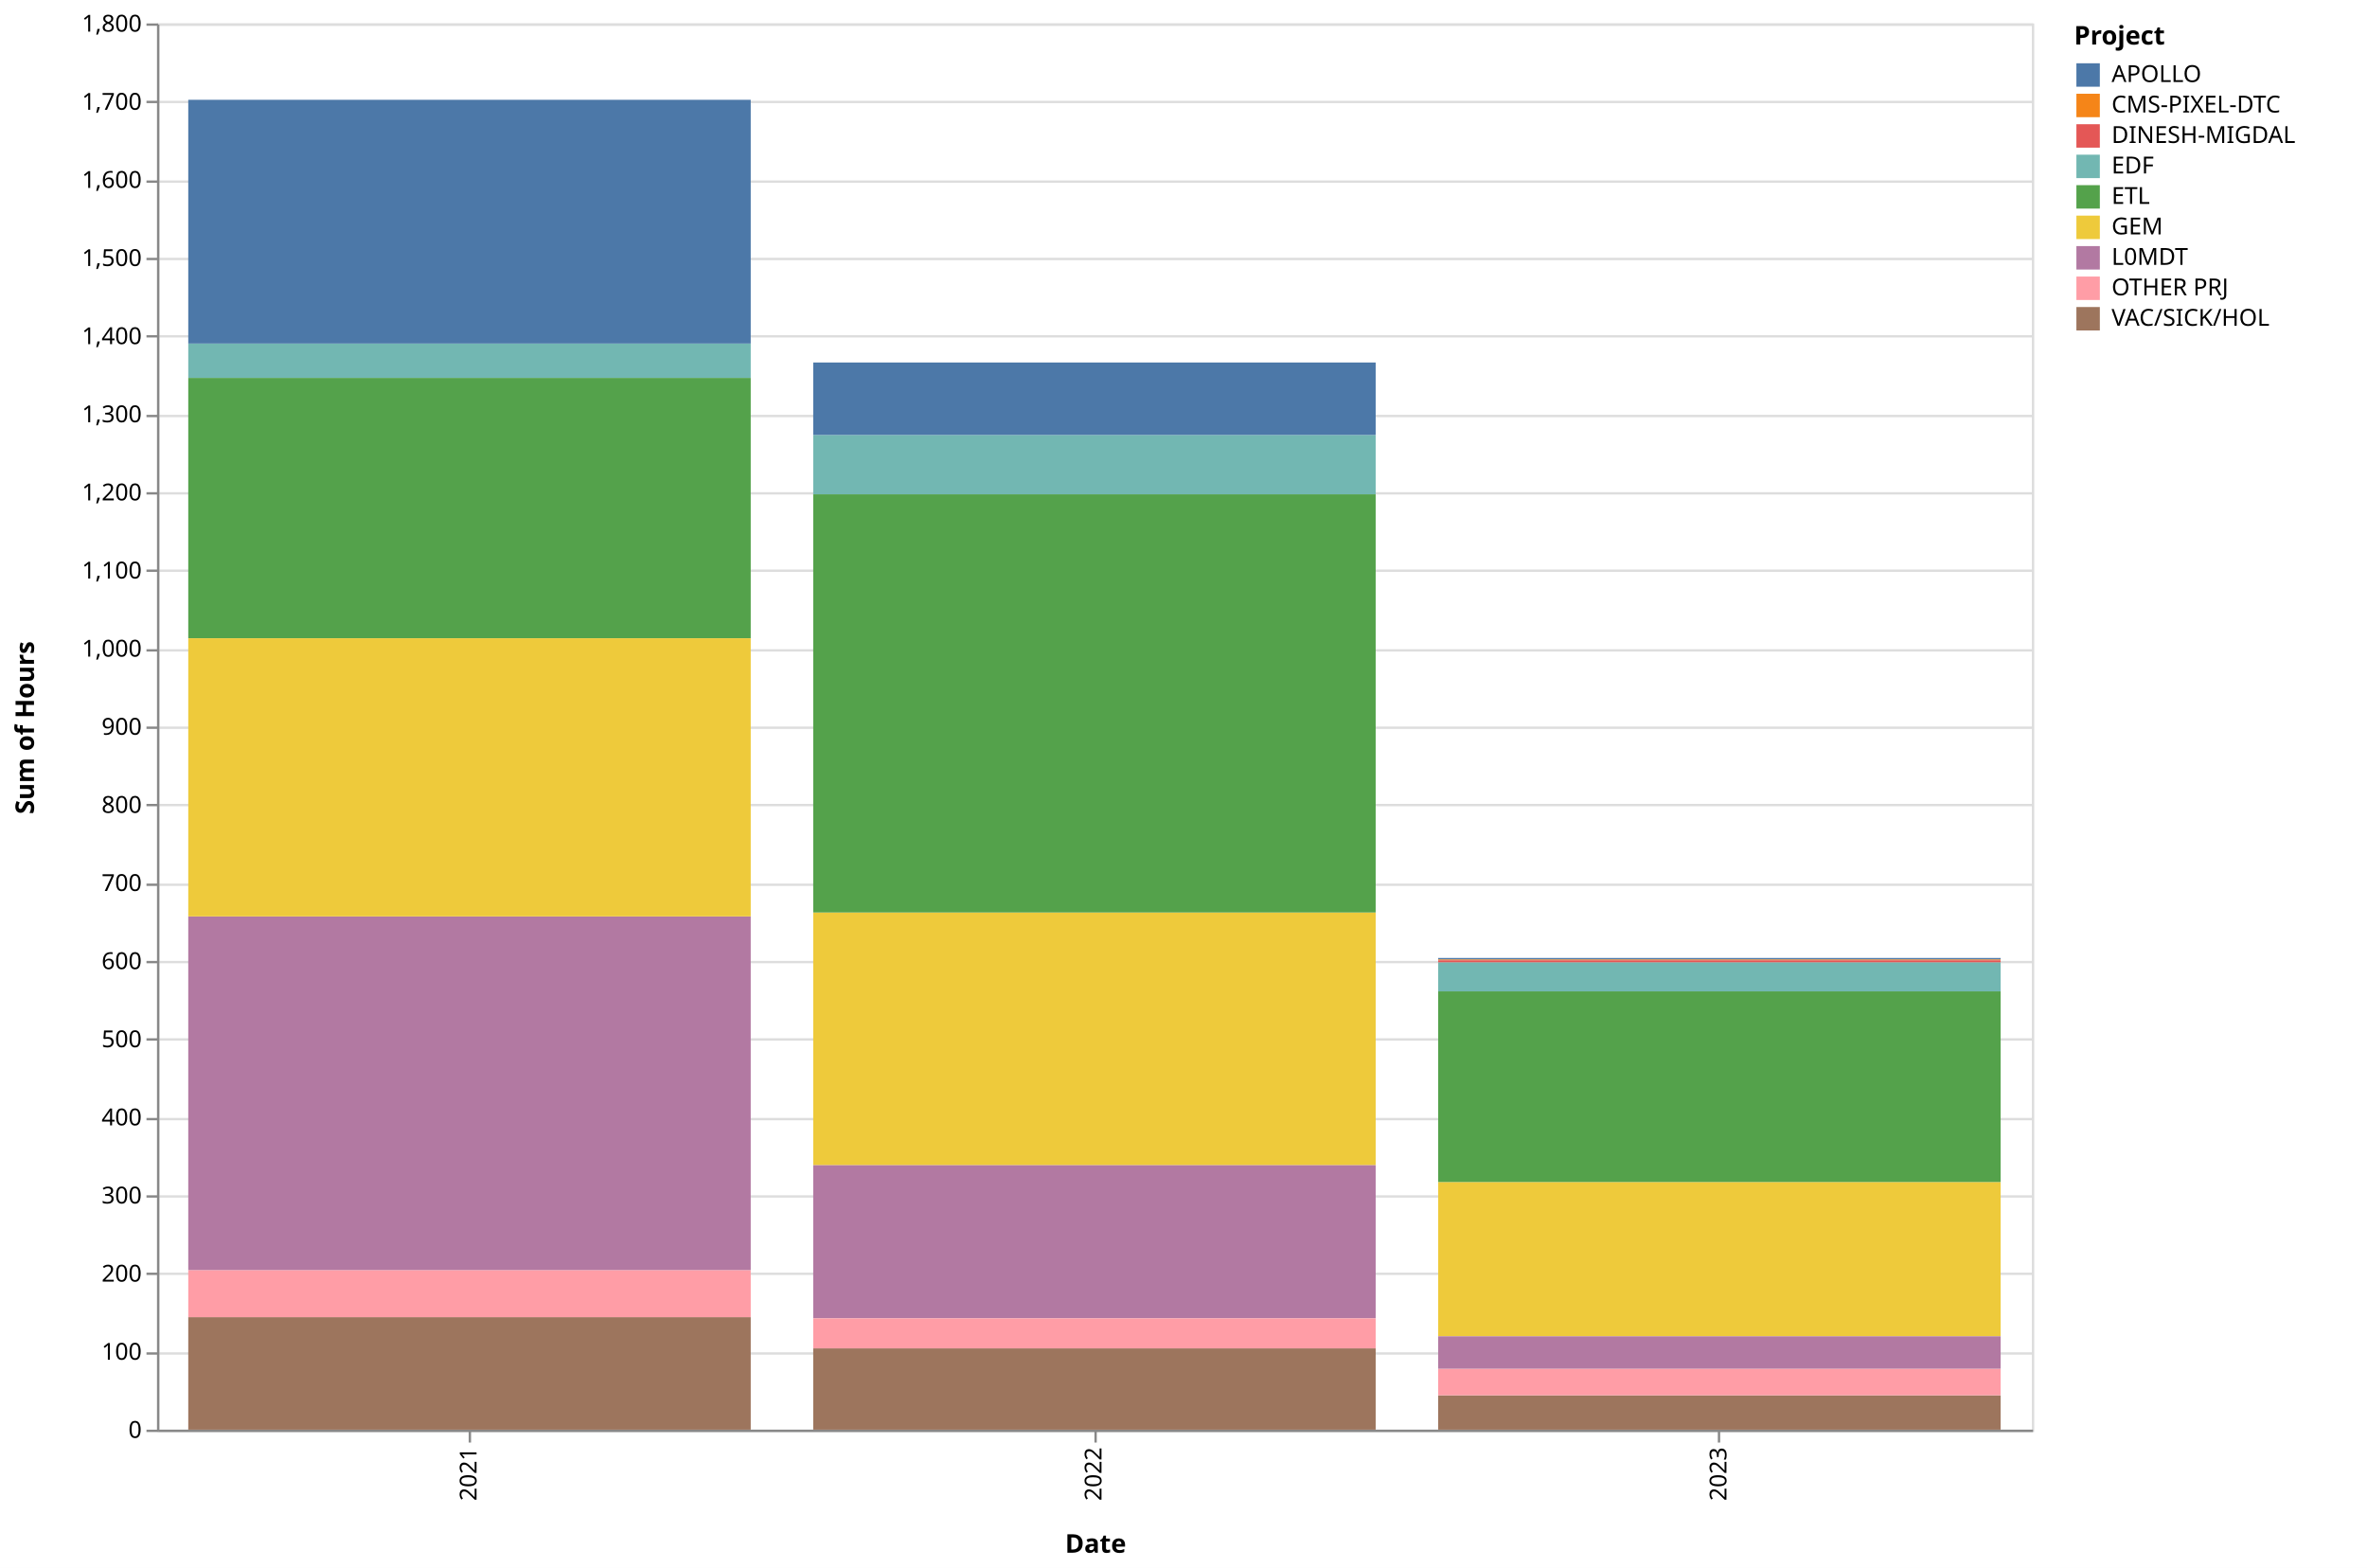
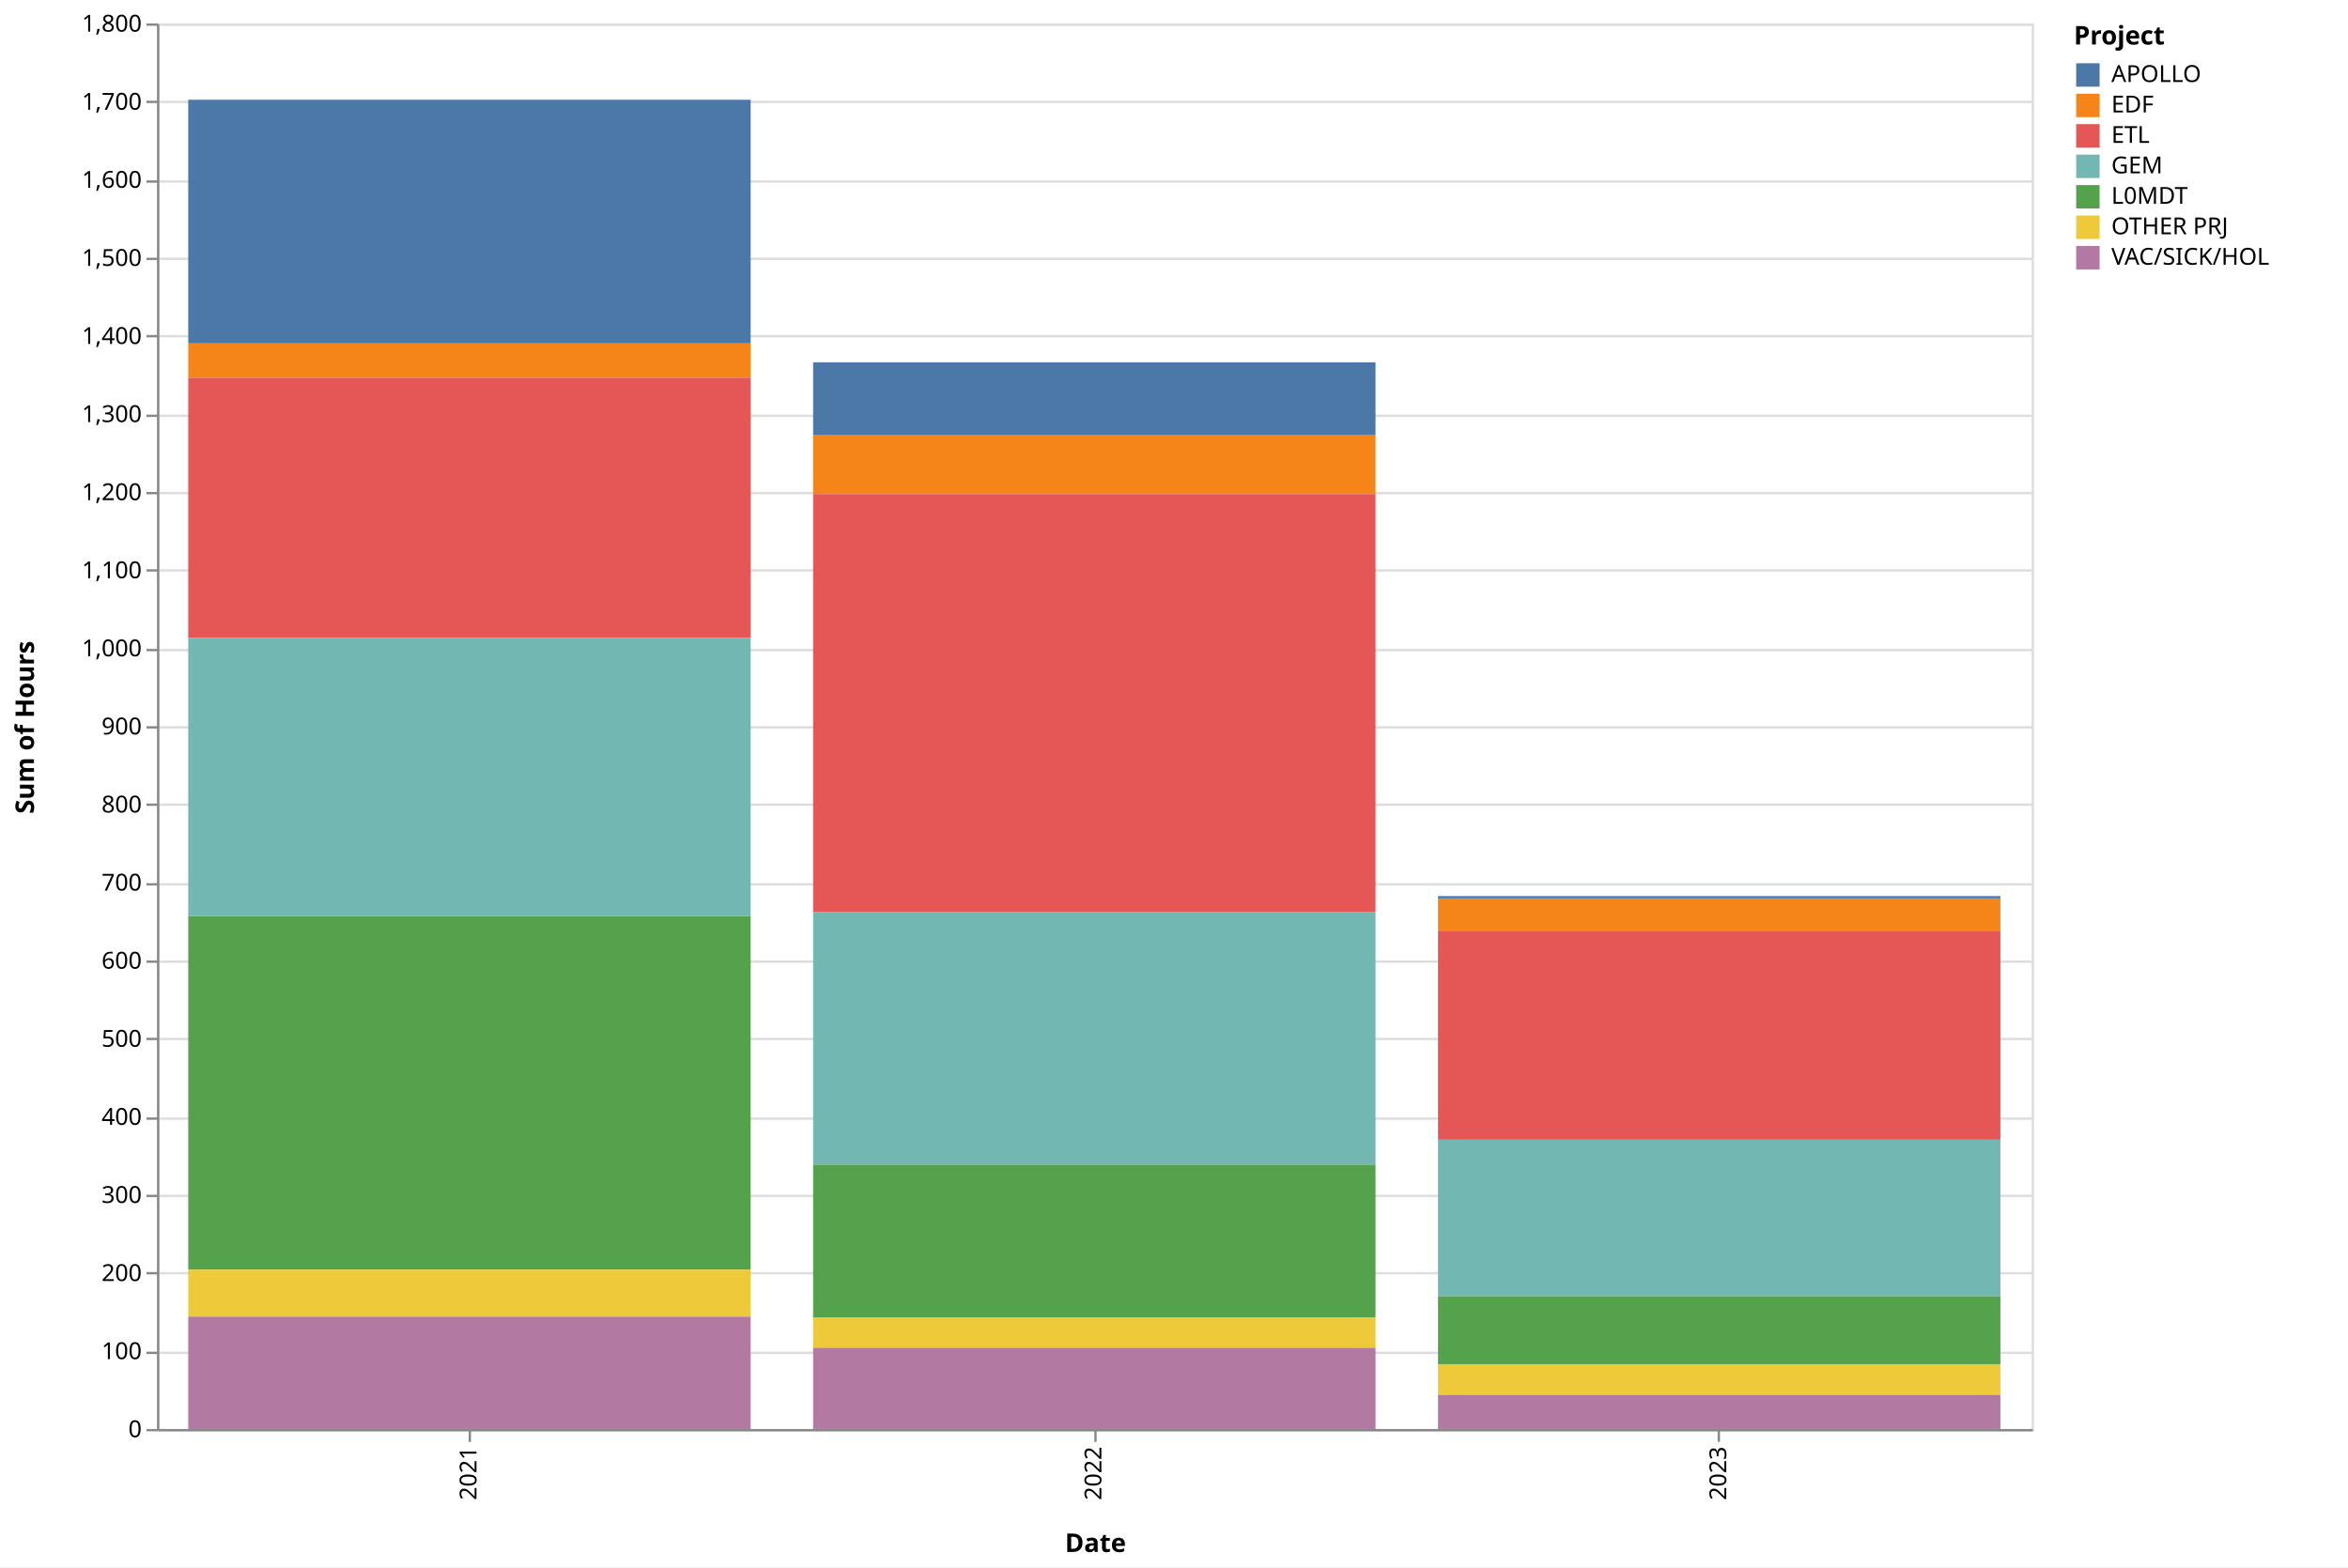
- <svg xmlns="http://www.w3.org/2000/svg" class="marks" width="1010" height="669" viewBox="0 0 1010 669" version="1.1">
-   <rect width="1010" height="669" style="fill: white;" />
+ <svg xmlns="http://www.w3.org/2000/svg" class="marks" width="1002" height="669" viewBox="0 0 1002 669" version="1.1">
+   <rect width="1002" height="669" style="fill: white;" />
  <g transform="translate(67,10)">
    <g class="mark-group role-frame root">
      <g transform="translate(0,0)">
        <path class="background" d="M0.5,0.5h800v600h-800Z" style="fill: none; stroke: #ddd;" />
        <g>
          <g class="mark-group role-axis">
            <g transform="translate(0.5,0.5)">
              <path class="background" d="M0,0h0v0h0Z" style="pointer-events: none; fill: none;" />
              <g>
                <g class="mark-rule role-axis-grid" style="pointer-events: none;">
                  <line transform="translate(0,600)" x2="800" y2="0" style="fill: none; stroke: #ddd; stroke-width: 1; opacity: 1;" />
                  <line transform="translate(0,567)" x2="800" y2="0" style="fill: none; stroke: #ddd; stroke-width: 1; opacity: 1;" />
                  <line transform="translate(0,533)" x2="800" y2="0" style="fill: none; stroke: #ddd; stroke-width: 1; opacity: 1;" />
                  <line transform="translate(0,500)" x2="800" y2="0" style="fill: none; stroke: #ddd; stroke-width: 1; opacity: 1;" />
                  <line transform="translate(0,467)" x2="800" y2="0" style="fill: none; stroke: #ddd; stroke-width: 1; opacity: 1;" />
                  <line transform="translate(0,433)" x2="800" y2="0" style="fill: none; stroke: #ddd; stroke-width: 1; opacity: 1;" />
                  <line transform="translate(0,400)" x2="800" y2="0" style="fill: none; stroke: #ddd; stroke-width: 1; opacity: 1;" />
                  <line transform="translate(0,367)" x2="800" y2="0" style="fill: none; stroke: #ddd; stroke-width: 1; opacity: 1;" />
                  <line transform="translate(0,333)" x2="800" y2="0" style="fill: none; stroke: #ddd; stroke-width: 1; opacity: 1;" />
                  <line transform="translate(0,300)" x2="800" y2="0" style="fill: none; stroke: #ddd; stroke-width: 1; opacity: 1;" />
                  <line transform="translate(0,267)" x2="800" y2="0" style="fill: none; stroke: #ddd; stroke-width: 1; opacity: 1;" />
                  <line transform="translate(0,233)" x2="800" y2="0" style="fill: none; stroke: #ddd; stroke-width: 1; opacity: 1;" />
                  <line transform="translate(0,200)" x2="800" y2="0" style="fill: none; stroke: #ddd; stroke-width: 1; opacity: 1;" />
                  <line transform="translate(0,167)" x2="800" y2="0" style="fill: none; stroke: #ddd; stroke-width: 1; opacity: 1;" />
                  <line transform="translate(0,133)" x2="800" y2="0" style="fill: none; stroke: #ddd; stroke-width: 1; opacity: 1;" />
                  <line transform="translate(0,100)" x2="800" y2="0" style="fill: none; stroke: #ddd; stroke-width: 1; opacity: 1;" />
                  <line transform="translate(0,67)" x2="800" y2="0" style="fill: none; stroke: #ddd; stroke-width: 1; opacity: 1;" />
                  <line transform="translate(0,33)" x2="800" y2="0" style="fill: none; stroke: #ddd; stroke-width: 1; opacity: 1;" />
                  <line transform="translate(0,0)" x2="800" y2="0" style="fill: none; stroke: #ddd; stroke-width: 1; opacity: 1;" />
                </g>
              </g>
              <path class="foreground" d="" style="pointer-events: none; display: none; fill: none;" />
            </g>
          </g>
          <g class="mark-group role-axis">
            <g transform="translate(0.5,600.5)">
              <path class="background" d="M0,0h0v0h0Z" style="pointer-events: none; fill: none;" />
              <g>
                <g class="mark-rule role-axis-tick" style="pointer-events: none;">
                  <line transform="translate(133,0)" x2="0" y2="5" style="fill: none; stroke: #888; stroke-width: 1; opacity: 1;" />
                  <line transform="translate(400,0)" x2="0" y2="5" style="fill: none; stroke: #888; stroke-width: 1; opacity: 1;" />
                  <line transform="translate(666,0)" x2="0" y2="5" style="fill: none; stroke: #888; stroke-width: 1; opacity: 1;" />
                </g>
                <g class="mark-text role-axis-label" style="pointer-events: none;">
                  <text text-anchor="end" transform="translate(132.8333,7) rotate(270) translate(0,3)" style="font-family: sans-serif; font-size: 10px; fill: #000; opacity: 1;">2021</text>
                  <text text-anchor="end" transform="translate(399.5,7) rotate(270) translate(0,3)" style="font-family: sans-serif; font-size: 10px; fill: #000; opacity: 1;">2022</text>
                  <text text-anchor="end" transform="translate(666.1667,7) rotate(270) translate(0,3)" style="font-family: sans-serif; font-size: 10px; fill: #000; opacity: 1;">2023</text>
                </g>
                <g class="mark-rule role-axis-domain" style="pointer-events: none;">
                  <line transform="translate(0,0)" x2="800" y2="0" style="fill: none; stroke: #888; stroke-width: 1; opacity: 1;" />
                </g>
                <g class="mark-text role-axis-title" style="pointer-events: none;">
                  <text text-anchor="middle" transform="translate(400,52)" style="font-family: sans-serif; font-size: 11px; font-weight: bold; fill: #000; opacity: 1;">Date</text>
                </g>
              </g>
              <path class="foreground" d="" style="pointer-events: none; display: none; fill: none;" />
            </g>
          </g>
          <g class="mark-group role-axis">
            <g transform="translate(0.5,0.5)">
              <path class="background" d="M0,0h0v0h0Z" style="pointer-events: none; fill: none;" />
              <g>
                <g class="mark-rule role-axis-tick" style="pointer-events: none;">
                  <line transform="translate(0,600)" x2="-5" y2="0" style="fill: none; stroke: #888; stroke-width: 1; opacity: 1;" />
                  <line transform="translate(0,567)" x2="-5" y2="0" style="fill: none; stroke: #888; stroke-width: 1; opacity: 1;" />
                  <line transform="translate(0,533)" x2="-5" y2="0" style="fill: none; stroke: #888; stroke-width: 1; opacity: 1;" />
                  <line transform="translate(0,500)" x2="-5" y2="0" style="fill: none; stroke: #888; stroke-width: 1; opacity: 1;" />
                  <line transform="translate(0,467)" x2="-5" y2="0" style="fill: none; stroke: #888; stroke-width: 1; opacity: 1;" />
                  <line transform="translate(0,433)" x2="-5" y2="0" style="fill: none; stroke: #888; stroke-width: 1; opacity: 1;" />
                  <line transform="translate(0,400)" x2="-5" y2="0" style="fill: none; stroke: #888; stroke-width: 1; opacity: 1;" />
                  <line transform="translate(0,367)" x2="-5" y2="0" style="fill: none; stroke: #888; stroke-width: 1; opacity: 1;" />
                  <line transform="translate(0,333)" x2="-5" y2="0" style="fill: none; stroke: #888; stroke-width: 1; opacity: 1;" />
                  <line transform="translate(0,300)" x2="-5" y2="0" style="fill: none; stroke: #888; stroke-width: 1; opacity: 1;" />
                  <line transform="translate(0,267)" x2="-5" y2="0" style="fill: none; stroke: #888; stroke-width: 1; opacity: 1;" />
                  <line transform="translate(0,233)" x2="-5" y2="0" style="fill: none; stroke: #888; stroke-width: 1; opacity: 1;" />
                  <line transform="translate(0,200)" x2="-5" y2="0" style="fill: none; stroke: #888; stroke-width: 1; opacity: 1;" />
                  <line transform="translate(0,167)" x2="-5" y2="0" style="fill: none; stroke: #888; stroke-width: 1; opacity: 1;" />
                  <line transform="translate(0,133)" x2="-5" y2="0" style="fill: none; stroke: #888; stroke-width: 1; opacity: 1;" />
                  <line transform="translate(0,100)" x2="-5" y2="0" style="fill: none; stroke: #888; stroke-width: 1; opacity: 1;" />
                  <line transform="translate(0,67)" x2="-5" y2="0" style="fill: none; stroke: #888; stroke-width: 1; opacity: 1;" />
                  <line transform="translate(0,33)" x2="-5" y2="0" style="fill: none; stroke: #888; stroke-width: 1; opacity: 1;" />
                  <line transform="translate(0,0)" x2="-5" y2="0" style="fill: none; stroke: #888; stroke-width: 1; opacity: 1;" />
                </g>
                <g class="mark-text role-axis-label" style="pointer-events: none;">
                  <text text-anchor="end" transform="translate(-7,603)" style="font-family: sans-serif; font-size: 10px; fill: #000; opacity: 1;">0</text>
                  <text text-anchor="end" transform="translate(-7,569.6667)" style="font-family: sans-serif; font-size: 10px; fill: #000; opacity: 1;">100</text>
                  <text text-anchor="end" transform="translate(-7,536.3333)" style="font-family: sans-serif; font-size: 10px; fill: #000; opacity: 1;">200</text>
                  <text text-anchor="end" transform="translate(-7,503)" style="font-family: sans-serif; font-size: 10px; fill: #000; opacity: 1;">300</text>
                  <text text-anchor="end" transform="translate(-7,469.6667)" style="font-family: sans-serif; font-size: 10px; fill: #000; opacity: 1;">400</text>
                  <text text-anchor="end" transform="translate(-7,436.3333)" style="font-family: sans-serif; font-size: 10px; fill: #000; opacity: 1;">500</text>
                  <text text-anchor="end" transform="translate(-7,403)" style="font-family: sans-serif; font-size: 10px; fill: #000; opacity: 1;">600</text>
                  <text text-anchor="end" transform="translate(-7,369.6667)" style="font-family: sans-serif; font-size: 10px; fill: #000; opacity: 1;">700</text>
                  <text text-anchor="end" transform="translate(-7,336.3333)" style="font-family: sans-serif; font-size: 10px; fill: #000; opacity: 1;">800</text>
                  <text text-anchor="end" transform="translate(-7,303)" style="font-family: sans-serif; font-size: 10px; fill: #000; opacity: 1;">900</text>
                  <text text-anchor="end" transform="translate(-7,269.6667)" style="font-family: sans-serif; font-size: 10px; fill: #000; opacity: 1;">1,000</text>
                  <text text-anchor="end" transform="translate(-7,236.3333)" style="font-family: sans-serif; font-size: 10px; fill: #000; opacity: 1;">1,100</text>
                  <text text-anchor="end" transform="translate(-7,203)" style="font-family: sans-serif; font-size: 10px; fill: #000; opacity: 1;">1,200</text>
                  <text text-anchor="end" transform="translate(-7,169.6667)" style="font-family: sans-serif; font-size: 10px; fill: #000; opacity: 1;">1,300</text>
                  <text text-anchor="end" transform="translate(-7,136.3333)" style="font-family: sans-serif; font-size: 10px; fill: #000; opacity: 1;">1,400</text>
                  <text text-anchor="end" transform="translate(-7,103)" style="font-family: sans-serif; font-size: 10px; fill: #000; opacity: 1;">1,500</text>
                  <text text-anchor="end" transform="translate(-7,69.66667)" style="font-family: sans-serif; font-size: 10px; fill: #000; opacity: 1;">1,600</text>
                  <text text-anchor="end" transform="translate(-7,36.33333)" style="font-family: sans-serif; font-size: 10px; fill: #000; opacity: 1;">1,700</text>
                  <text text-anchor="end" transform="translate(-7,3)" style="font-family: sans-serif; font-size: 10px; fill: #000; opacity: 1;">1,800</text>
                </g>
                <g class="mark-rule role-axis-domain" style="pointer-events: none;">
                  <line transform="translate(0,600)" x2="0" y2="-600" style="fill: none; stroke: #888; stroke-width: 1; opacity: 1;" />
                </g>
                <g class="mark-text role-axis-title" style="pointer-events: none;">
                  <text text-anchor="middle" transform="translate(-51,300) rotate(-90) translate(0,-2)" style="font-family: sans-serif; font-size: 11px; font-weight: bold; fill: #000; opacity: 1;">Sum of Hours</text>
                </g>
              </g>
              <path class="foreground" d="" style="pointer-events: none; display: none; fill: none;" />
            </g>
          </g>
          <g class="mark-rect role-mark marks">
-             <path d="M13.333,136.583h240v14.667h-240Z" style="fill: #72b7b2;" />
+             <path d="M13.333,136.583h240v14.667h-240Z" style="fill: #f58518;" />
            <path d="M13.333,32.583h240v104h-240Z" style="fill: #4c78a8;" />
-             <path d="M13.333,151.25h240v111.083h-240Z" style="fill: #54a24b;" />
-             <path d="M13.333,381h240v151h-240Z" style="fill: #b279a2;" />
-             <path d="M13.333,262.333h240v118.667h-240Z" style="fill: #eeca3b;" />
-             <path d="M13.333,552h240v48h-240Z" style="fill: #9d755d;" />
-             <path d="M13.333,532h240v20h-240Z" style="fill: #ff9da6;" />
-             <path d="M280,175.583h240v25.333h-240Z" style="fill: #72b7b2;" />
-             <path d="M280,379.333h240v107.833h-240Z" style="fill: #eeca3b;" />
-             <path d="M280,487.167h240v65.333h-240Z" style="fill: #b279a2;" />
-             <path d="M280,200.917h240v178.417h-240Z" style="fill: #54a24b;" />
-             <path d="M280,552.5h240v12.833h-240Z" style="fill: #ff9da6;" />
+             <path d="M13.333,151.25h240v111.083h-240Z" style="fill: #e45756;" />
+             <path d="M13.333,381h240v151h-240Z" style="fill: #54a24b;" />
+             <path d="M13.333,262.333h240v118.667h-240Z" style="fill: #72b7b2;" />
+             <path d="M13.333,552h240v48h-240Z" style="fill: #b279a2;" />
+             <path d="M13.333,532h240v20h-240Z" style="fill: #eeca3b;" />
+             <path d="M280,175.583h240v25.333h-240Z" style="fill: #f58518;" />
+             <path d="M280,379.333h240v107.833h-240Z" style="fill: #72b7b2;" />
+             <path d="M280,487.167h240v65.333h-240Z" style="fill: #54a24b;" />
+             <path d="M280,200.917h240v178.417h-240Z" style="fill: #e45756;" />
+             <path d="M280,552.5h240v12.833h-240Z" style="fill: #eeca3b;" />
            <path d="M280,144.667h240v30.917h-240Z" style="fill: #4c78a8;" />
-             <path d="M280,565.333h240v34.667h-240Z" style="fill: #9d755d;" />
-             <path d="M546.667,585.333h240v14.667h-240Z" style="fill: #9d755d;" />
-             <path d="M546.667,494.333h240v65.833h-240Z" style="fill: #eeca3b;" />
-             <path d="M546.667,400.583h240v12.417h-240Z" style="fill: #72b7b2;" />
-             <path d="M546.667,413h240v81.333h-240Z" style="fill: #54a24b;" />
-             <path d="M546.667,574h240v11.333h-240Z" style="fill: #ff9da6;" />
-             <path d="M546.667,560.167h240v13.833h-240Z" style="fill: #b279a2;" />
-             <path d="M546.667,398.75h240v0.667h-240Z" style="fill: #4c78a8;" />
-             <path d="M546.667,399.417h240v0.333h-240Z" style="fill: #f58518;" />
-             <path d="M546.667,399.75h240v0.833h-240Z" style="fill: #e45756;" />
+             <path d="M280,565.333h240v34.667h-240Z" style="fill: #b279a2;" />
+             <path d="M546.667,585.333h240v14.667h-240Z" style="fill: #b279a2;" />
+             <path d="M546.667,476.5h240v66.833h-240Z" style="fill: #72b7b2;" />
+             <path d="M546.667,373.5h240v14.083h-240Z" style="fill: #f58518;" />
+             <path d="M546.667,387.583h240v88.917h-240Z" style="fill: #e45756;" />
+             <path d="M546.667,572.333h240v13h-240Z" style="fill: #eeca3b;" />
+             <path d="M546.667,543.333h240v29h-240Z" style="fill: #54a24b;" />
+             <path d="M546.667,372.5h240v1h-240Z" style="fill: #4c78a8;" />
          </g>
          <g class="mark-group role-legend">
            <g transform="translate(818,0)">
-               <path class="background" d="M0,0h120v131h-120Z" style="pointer-events: none; fill: none;" />
+               <path class="background" d="M0,0h112v105h-112Z" style="pointer-events: none; fill: none;" />
              <g>
                <g class="mark-group role-legend-entry">
                  <g transform="translate(0,16)">
                    <path class="background" d="M0,0h0v0h0Z" style="pointer-events: none; fill: none;" />
                    <g>
                      <g class="mark-group role-scope">
                        <g transform="translate(0,0)">
-                           <path class="background" d="M0,0h120v11h-120Z" style="pointer-events: none; fill: none; opacity: 1;" />
+                           <path class="background" d="M0,0h112v11h-112Z" style="pointer-events: none; fill: none; opacity: 1;" />
                          <g>
                            <g class="mark-symbol role-legend-symbol" style="pointer-events: none;">
                              <path transform="translate(6,6)" d="M-5,-5h10v10h-10Z" style="fill: #4c78a8; stroke-width: 1.5; opacity: 1;" />
                            </g>
                            <g class="mark-text role-legend-label" style="pointer-events: none;">
                              <text text-anchor="start" transform="translate(16,9)" style="font-family: sans-serif; font-size: 10px; fill: #000; opacity: 1;">APOLLO</text>
                            </g>
                          </g>
                          <path class="foreground" d="" style="pointer-events: none; display: none; fill: none;" />
                        </g>
                        <g transform="translate(0,13)">
-                           <path class="background" d="M0,0h120v11h-120Z" style="pointer-events: none; fill: none; opacity: 1;" />
+                           <path class="background" d="M0,0h112v11h-112Z" style="pointer-events: none; fill: none; opacity: 1;" />
                          <g>
                            <g class="mark-symbol role-legend-symbol" style="pointer-events: none;">
                              <path transform="translate(6,6)" d="M-5,-5h10v10h-10Z" style="fill: #f58518; stroke-width: 1.5; opacity: 1;" />
                            </g>
                            <g class="mark-text role-legend-label" style="pointer-events: none;">
-                               <text text-anchor="start" transform="translate(16,9)" style="font-family: sans-serif; font-size: 10px; fill: #000; opacity: 1;">CMS-PIXEL-DTC</text>
+                               <text text-anchor="start" transform="translate(16,9)" style="font-family: sans-serif; font-size: 10px; fill: #000; opacity: 1;">EDF</text>
                            </g>
                          </g>
                          <path class="foreground" d="" style="pointer-events: none; display: none; fill: none;" />
                        </g>
                        <g transform="translate(0,26)">
-                           <path class="background" d="M0,0h120v11h-120Z" style="pointer-events: none; fill: none; opacity: 1;" />
+                           <path class="background" d="M0,0h112v11h-112Z" style="pointer-events: none; fill: none; opacity: 1;" />
                          <g>
                            <g class="mark-symbol role-legend-symbol" style="pointer-events: none;">
                              <path transform="translate(6,6)" d="M-5,-5h10v10h-10Z" style="fill: #e45756; stroke-width: 1.5; opacity: 1;" />
                            </g>
                            <g class="mark-text role-legend-label" style="pointer-events: none;">
-                               <text text-anchor="start" transform="translate(16,9)" style="font-family: sans-serif; font-size: 10px; fill: #000; opacity: 1;">DINESH-MIGDAL</text>
+                               <text text-anchor="start" transform="translate(16,9)" style="font-family: sans-serif; font-size: 10px; fill: #000; opacity: 1;">ETL</text>
                            </g>
                          </g>
                          <path class="foreground" d="" style="pointer-events: none; display: none; fill: none;" />
                        </g>
                        <g transform="translate(0,39)">
-                           <path class="background" d="M0,0h120v11h-120Z" style="pointer-events: none; fill: none; opacity: 1;" />
+                           <path class="background" d="M0,0h112v11h-112Z" style="pointer-events: none; fill: none; opacity: 1;" />
                          <g>
                            <g class="mark-symbol role-legend-symbol" style="pointer-events: none;">
                              <path transform="translate(6,6)" d="M-5,-5h10v10h-10Z" style="fill: #72b7b2; stroke-width: 1.5; opacity: 1;" />
                            </g>
                            <g class="mark-text role-legend-label" style="pointer-events: none;">
-                               <text text-anchor="start" transform="translate(16,9)" style="font-family: sans-serif; font-size: 10px; fill: #000; opacity: 1;">EDF</text>
+                               <text text-anchor="start" transform="translate(16,9)" style="font-family: sans-serif; font-size: 10px; fill: #000; opacity: 1;">GEM</text>
                            </g>
                          </g>
                          <path class="foreground" d="" style="pointer-events: none; display: none; fill: none;" />
                        </g>
                        <g transform="translate(0,52)">
-                           <path class="background" d="M0,0h120v11h-120Z" style="pointer-events: none; fill: none; opacity: 1;" />
+                           <path class="background" d="M0,0h112v11h-112Z" style="pointer-events: none; fill: none; opacity: 1;" />
                          <g>
                            <g class="mark-symbol role-legend-symbol" style="pointer-events: none;">
                              <path transform="translate(6,6)" d="M-5,-5h10v10h-10Z" style="fill: #54a24b; stroke-width: 1.5; opacity: 1;" />
                            </g>
                            <g class="mark-text role-legend-label" style="pointer-events: none;">
-                               <text text-anchor="start" transform="translate(16,9)" style="font-family: sans-serif; font-size: 10px; fill: #000; opacity: 1;">ETL</text>
+                               <text text-anchor="start" transform="translate(16,9)" style="font-family: sans-serif; font-size: 10px; fill: #000; opacity: 1;">L0MDT</text>
                            </g>
                          </g>
                          <path class="foreground" d="" style="pointer-events: none; display: none; fill: none;" />
                        </g>
                        <g transform="translate(0,65)">
-                           <path class="background" d="M0,0h120v11h-120Z" style="pointer-events: none; fill: none; opacity: 1;" />
+                           <path class="background" d="M0,0h112v11h-112Z" style="pointer-events: none; fill: none; opacity: 1;" />
                          <g>
                            <g class="mark-symbol role-legend-symbol" style="pointer-events: none;">
                              <path transform="translate(6,6)" d="M-5,-5h10v10h-10Z" style="fill: #eeca3b; stroke-width: 1.5; opacity: 1;" />
                            </g>
                            <g class="mark-text role-legend-label" style="pointer-events: none;">
-                               <text text-anchor="start" transform="translate(16,9)" style="font-family: sans-serif; font-size: 10px; fill: #000; opacity: 1;">GEM</text>
+                               <text text-anchor="start" transform="translate(16,9)" style="font-family: sans-serif; font-size: 10px; fill: #000; opacity: 1;">OTHER PRJ</text>
                            </g>
                          </g>
                          <path class="foreground" d="" style="pointer-events: none; display: none; fill: none;" />
                        </g>
                        <g transform="translate(0,78)">
-                           <path class="background" d="M0,0h120v11h-120Z" style="pointer-events: none; fill: none; opacity: 1;" />
+                           <path class="background" d="M0,0h112v11h-112Z" style="pointer-events: none; fill: none; opacity: 1;" />
                          <g>
                            <g class="mark-symbol role-legend-symbol" style="pointer-events: none;">
                              <path transform="translate(6,6)" d="M-5,-5h10v10h-10Z" style="fill: #b279a2; stroke-width: 1.5; opacity: 1;" />
-                             </g>
-                             <g class="mark-text role-legend-label" style="pointer-events: none;">
-                               <text text-anchor="start" transform="translate(16,9)" style="font-family: sans-serif; font-size: 10px; fill: #000; opacity: 1;">L0MDT</text>
-                             </g>
-                           </g>
-                           <path class="foreground" d="" style="pointer-events: none; display: none; fill: none;" />
-                         </g>
-                         <g transform="translate(0,91)">
-                           <path class="background" d="M0,0h120v11h-120Z" style="pointer-events: none; fill: none; opacity: 1;" />
-                           <g>
-                             <g class="mark-symbol role-legend-symbol" style="pointer-events: none;">
-                               <path transform="translate(6,6)" d="M-5,-5h10v10h-10Z" style="fill: #ff9da6; stroke-width: 1.5; opacity: 1;" />
-                             </g>
-                             <g class="mark-text role-legend-label" style="pointer-events: none;">
-                               <text text-anchor="start" transform="translate(16,9)" style="font-family: sans-serif; font-size: 10px; fill: #000; opacity: 1;">OTHER PRJ</text>
-                             </g>
-                           </g>
-                           <path class="foreground" d="" style="pointer-events: none; display: none; fill: none;" />
-                         </g>
-                         <g transform="translate(0,104)">
-                           <path class="background" d="M0,0h120v11h-120Z" style="pointer-events: none; fill: none; opacity: 1;" />
-                           <g>
-                             <g class="mark-symbol role-legend-symbol" style="pointer-events: none;">
-                               <path transform="translate(6,6)" d="M-5,-5h10v10h-10Z" style="fill: #9d755d; stroke-width: 1.5; opacity: 1;" />
                            </g>
                            <g class="mark-text role-legend-label" style="pointer-events: none;">
                              <text text-anchor="start" transform="translate(16,9)" style="font-family: sans-serif; font-size: 10px; fill: #000; opacity: 1;">VAC/SICK/HOL</text>
                            </g>
                          </g>
                          <path class="foreground" d="" style="pointer-events: none; display: none; fill: none;" />
                        </g>
                      </g>
                    </g>
                    <path class="foreground" d="" style="pointer-events: none; display: none; fill: none;" />
                  </g>
                </g>
                <g class="mark-text role-legend-title" style="pointer-events: none;">
                  <text text-anchor="start" transform="translate(0,9)" style="font-family: sans-serif; font-size: 11px; font-weight: bold; fill: #000; opacity: 1;">Project</text>
                </g>
              </g>
              <path class="foreground" d="" style="pointer-events: none; display: none; fill: none;" />
            </g>
          </g>
        </g>
        <path class="foreground" d="" style="display: none; fill: none;" />
      </g>
    </g>
  </g>
</svg>
